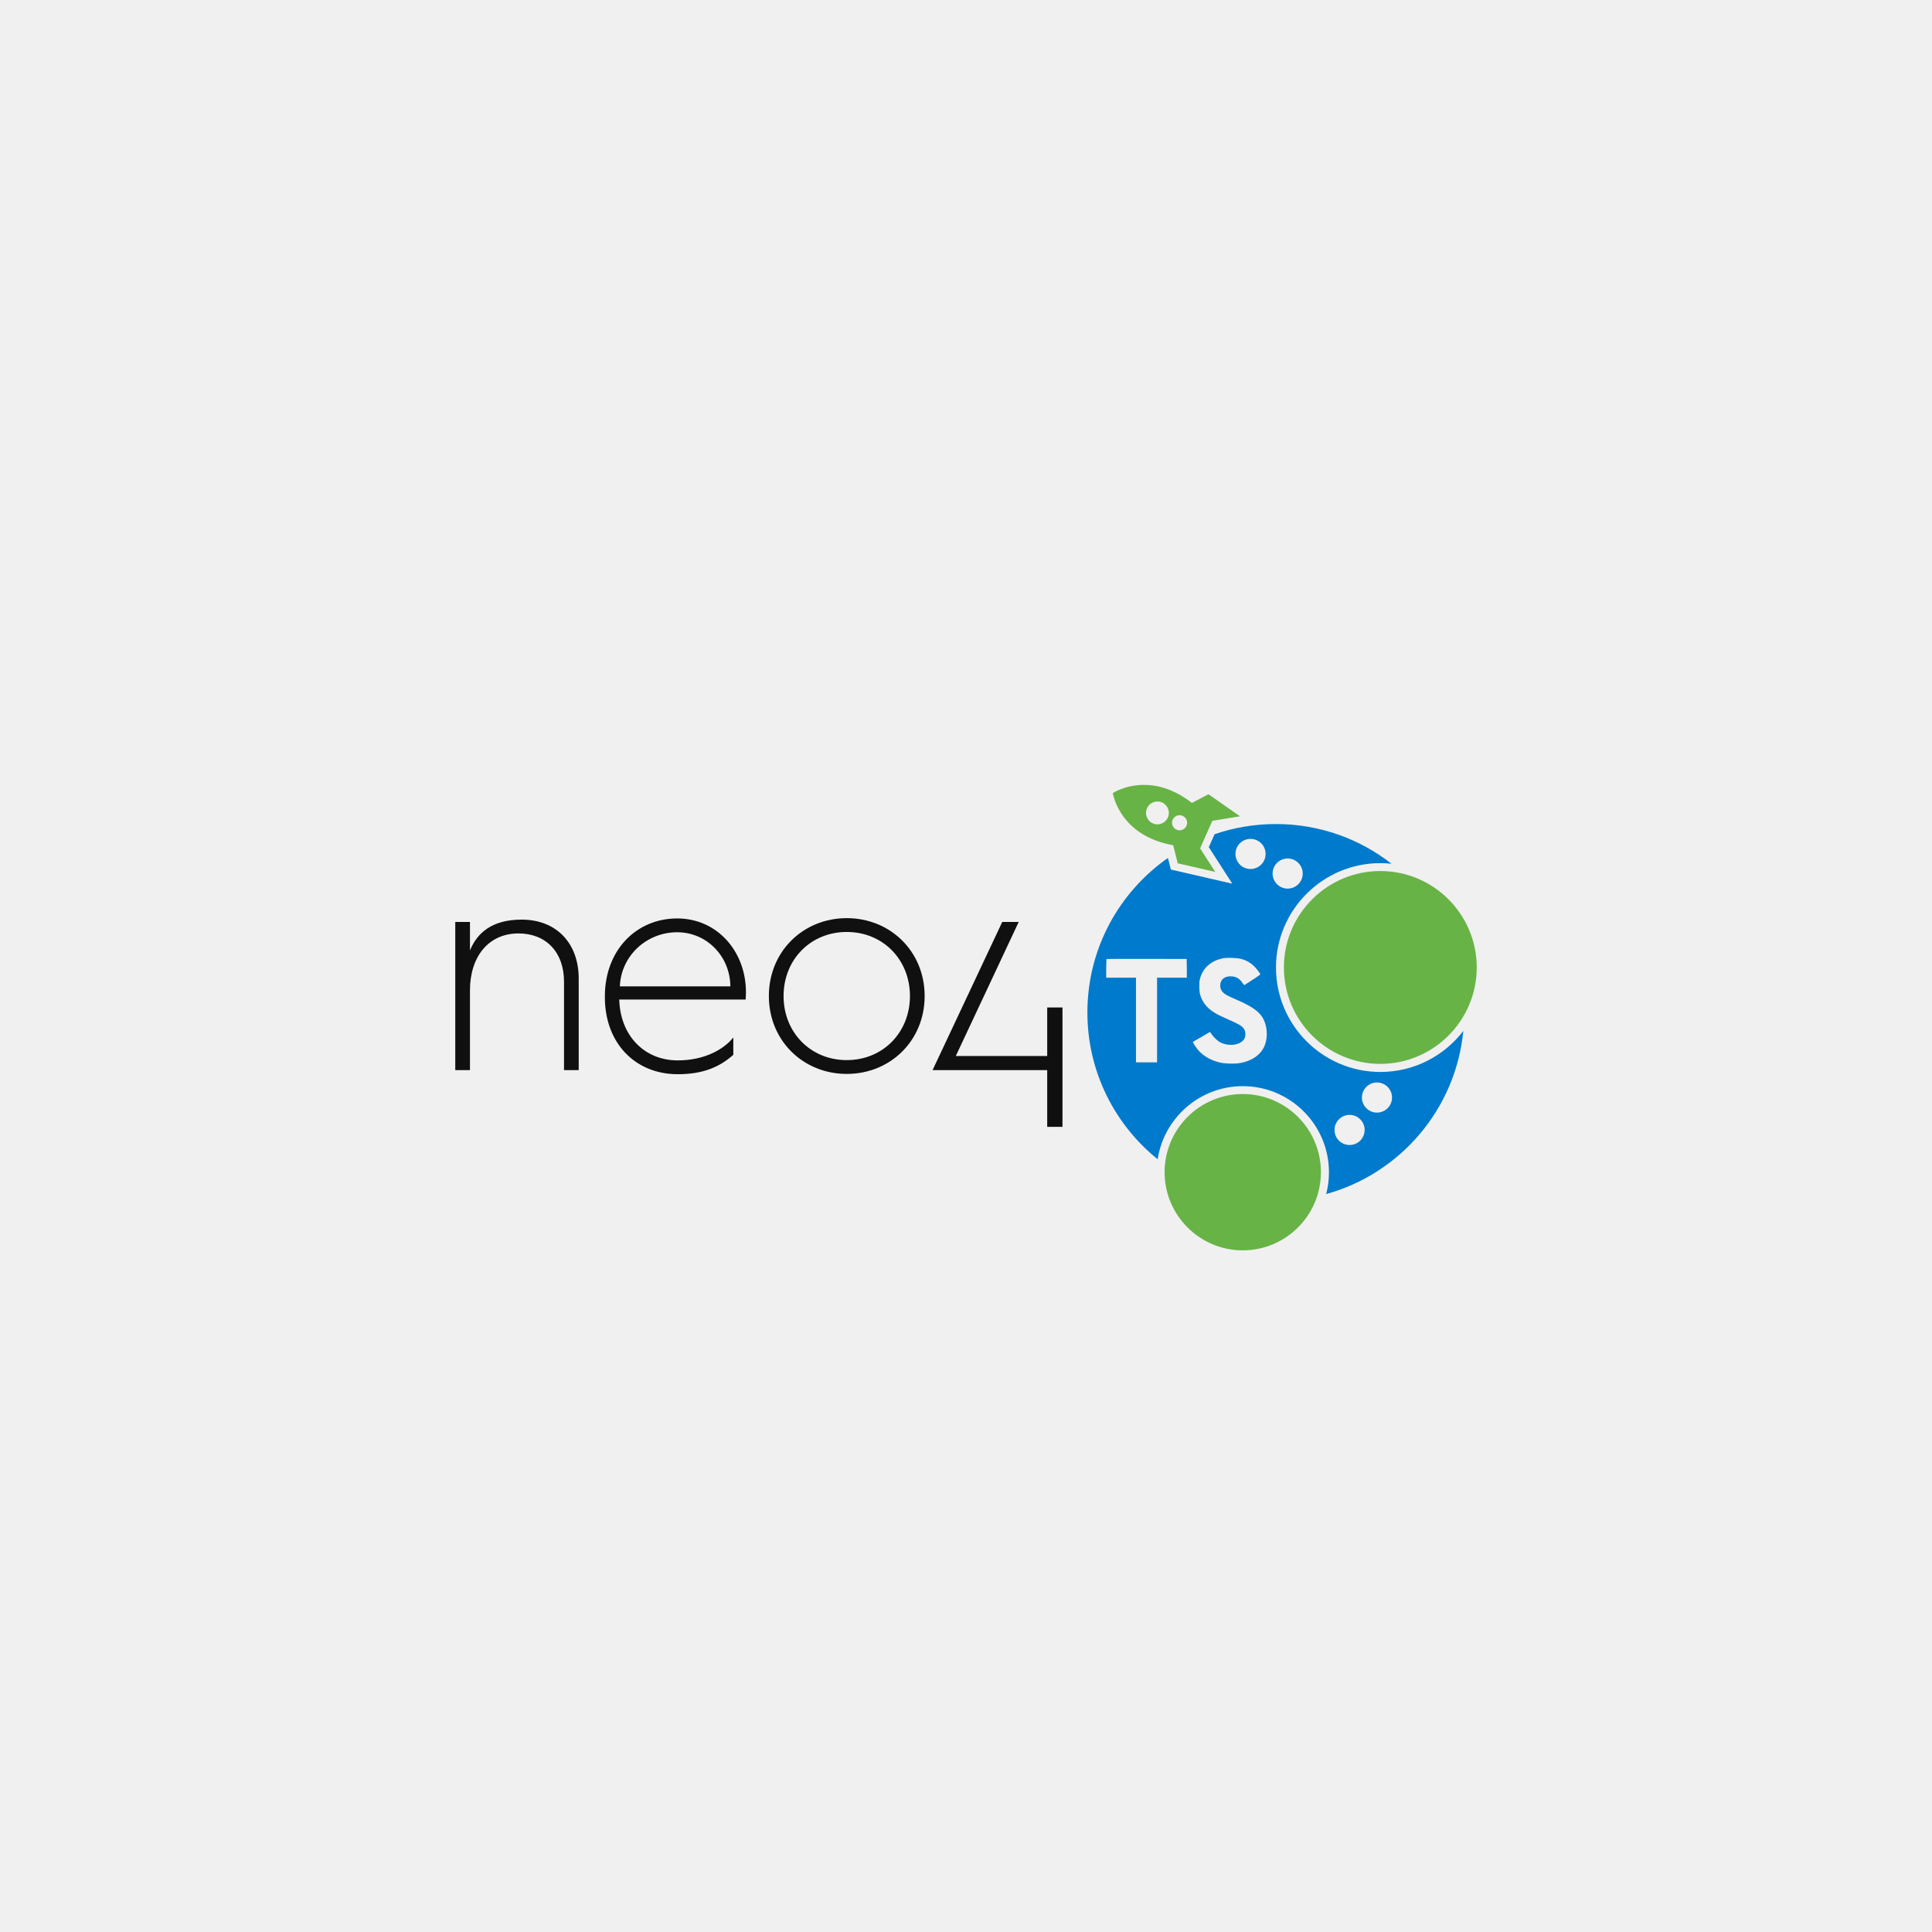
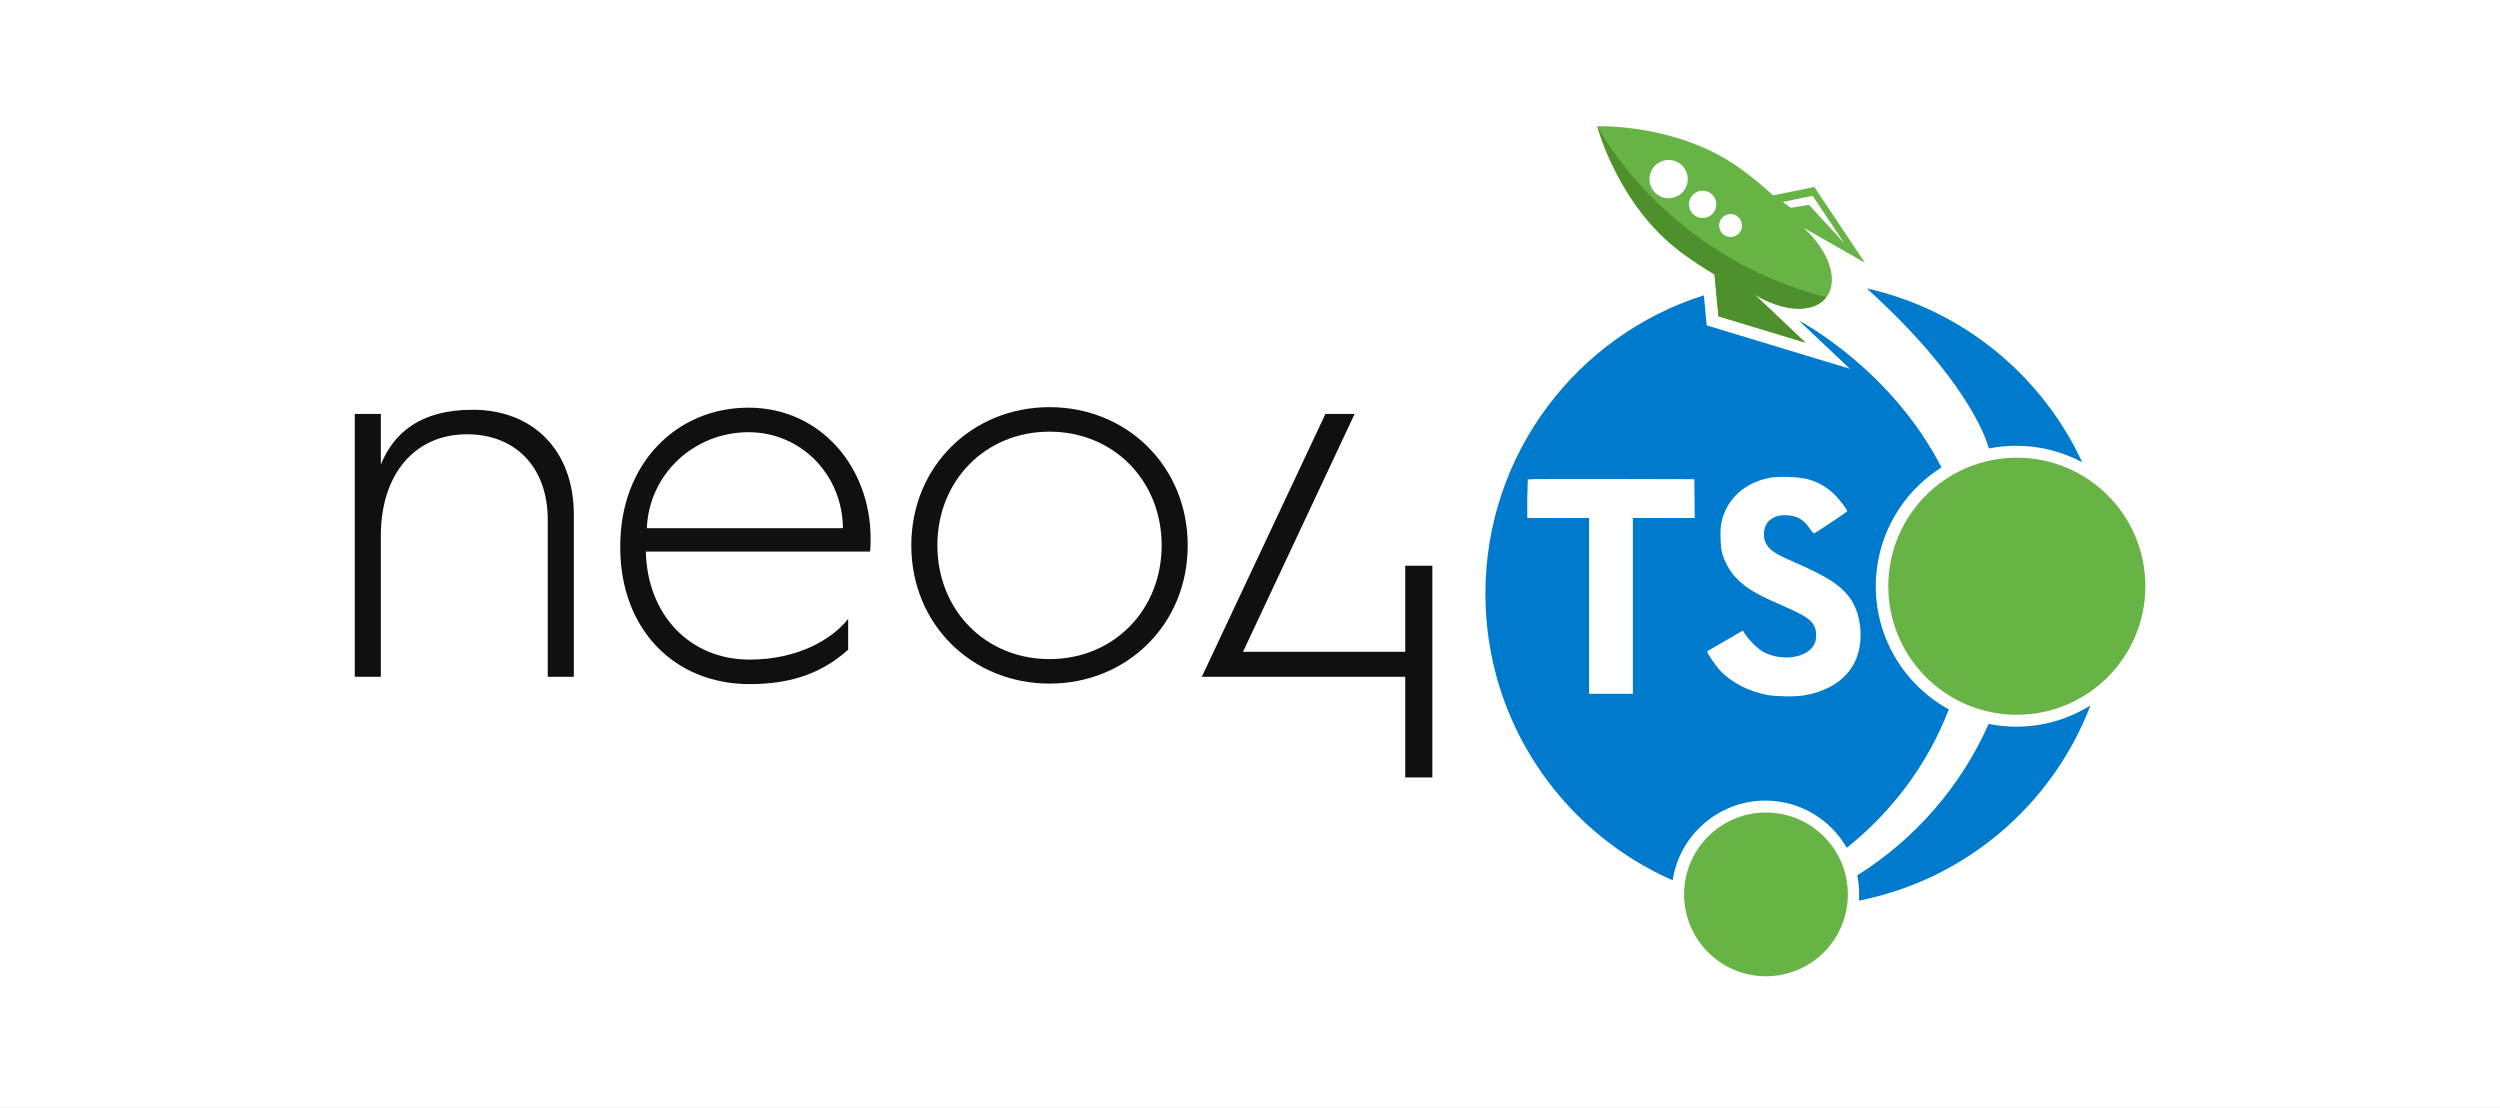
- <svg xmlns="http://www.w3.org/2000/svg" viewBox="0 0 1440 1440" height="1440" width="1440" xml:space="preserve" id="svg2" version="1.1">
-   <defs id="defs6">
-     <clipPath id="clipPath18" clipPathUnits="userSpaceOnUse">
-       <path id="path16" d="M 0,1080 H 1080 V 0 H 0 Z" />
-     </clipPath>
-   </defs>
-   <g transform="matrix(1.333333,0,0,-1.333333,0,1440)" id="g10">
-     <g id="g12">
-       <g clip-path="url(#clipPath18)" id="g14">
-         <g transform="translate(254.498,564.6147)" id="g20">
-           <path id="path22" style="fill:#101010;fill-opacity:1;fill-rule:nonzero;stroke:none" d="m 0,0 h 8.215 v -15.938 c 3.944,9.694 12.159,17.252 28.916,17.252 19.058,0 31.874,-12.815 31.874,-33.023 V -82.806 H 60.79 v 49.453 c 0,16.594 -10.187,26.945 -25.466,26.945 -16.594,0 -27.11,-12.815 -27.11,-31.873 v -44.525 h -8.215 l 0,82.806 z" />
-         </g>
-         <g transform="translate(408.2808,528.6328)" id="g24">
-           <path id="path26" style="fill:#101010;fill-opacity:1;fill-rule:nonzero;stroke:none" d="M 0,0 C -0.164,16.923 -13.308,30.231 -29.737,30.231 -46.989,30.231 -61.119,16.923 -61.775,0 Z m -70.155,-5.586 c 0,25.795 17.579,43.539 40.417,43.539 22.508,0 38.446,-18.566 38.446,-41.238 0,0 0,-2.464 -0.165,-4.108 h -70.649 c 0.493,-19.879 13.802,-34.008 32.695,-34.008 15.444,0 26.123,6.572 31.053,12.814 v -9.693 c -7.724,-6.901 -17.088,-10.844 -31.053,-10.844 -23.823,0 -40.746,17.416 -40.746,43.046 v 0.492 z" />
-         </g>
-         <g transform="translate(473.3437,487.3945)" id="g28">
-           <path id="path30" style="fill:#101010;fill-opacity:1;fill-rule:nonzero;stroke:none" d="M 0,0 C 20.208,0 35.324,15.443 35.324,35.816 35.324,56.188 20.208,71.633 0,71.633 -20.208,71.633 -35.324,56.188 -35.324,35.816 -35.324,15.443 -20.209,0 0,0 M 0,79.356 C 24.316,79.356 43.539,60.79 43.539,35.817 43.539,10.844 24.316,-7.722 0,-7.722 c -24.316,0 -43.54,18.566 -43.54,43.539 0,24.973 19.224,43.539 43.54,43.539" />
-         </g>
-         <g transform="translate(560.2568,564.6147)" id="g32">
-           <path id="path34" style="fill:#101010;fill-opacity:1;fill-rule:nonzero;stroke:none" d="m 0,0 h 9.2 l -35.16,-74.92 h 51.097 v 27.109 h 8.543 v -66.705 h -8.543 v 31.71 H -38.94 Z" />
-         </g>
-         <g transform="translate(769.7285,458.0449)" id="g36">
-           <path id="path38" style="fill:#007acc;fill-opacity:1;fill-rule:nonzero;stroke:none" d="m 0,0 c -4.644,0 -8.42,3.775 -8.42,8.419 0,4.644 3.776,8.433 8.42,8.433 C 4.644,16.839 8.419,13.063 8.419,8.419 8.419,3.775 4.644,0 0,0 m -15.309,-18.115 c -4.643,0 -8.419,3.776 -8.419,8.42 0,4.643 3.776,8.419 8.419,8.419 4.644,0 8.42,-3.776 8.42,-8.419 0,-4.644 -3.776,-8.42 -8.42,-8.42 M -58.247,134.89 c 0.688,4.592 4.987,7.768 9.58,7.079 4.592,-0.688 7.769,-4.988 7.08,-9.58 -0.689,-4.592 -4.988,-7.769 -9.58,-7.08 -4.593,0.689 -7.77,4.988 -7.08,9.581 m -4.401,-97.108 c -2.029,-5.319 -7.068,-8.929 -14.161,-10.129 -2.194,-0.395 -7.385,-0.331 -9.746,0.09 -5.14,0.918 -10.013,3.457 -13.024,6.786 -1.187,1.302 -3.47,4.695 -3.33,4.95 0.052,0.077 0.587,0.396 1.174,0.74 l 4.758,2.743 3.674,2.142 0.779,-1.147 c 1.071,-1.645 3.431,-3.903 4.86,-4.656 4.082,-2.144 9.682,-1.837 12.45,0.637 1.174,1.072 1.658,2.195 1.658,3.84 0,1.48 -0.178,2.13 -0.944,3.253 -1.007,1.416 -3.036,2.615 -8.802,5.115 -6.608,2.845 -9.453,4.619 -12.054,7.413 -1.506,1.632 -2.922,4.235 -3.509,6.403 -0.497,1.811 -0.613,6.341 -0.23,8.165 1.366,6.403 6.175,10.83 13.127,12.157 2.258,0.421 7.501,0.255 9.708,-0.294 l 0.013,0.013 c 3.24,-0.816 5.727,-2.258 7.998,-4.605 1.186,-1.263 2.922,-3.559 3.074,-4.108 0,-0.191 -5.549,-3.916 -8.903,-5.995 -0.115,-0.077 -0.612,0.446 -1.161,1.263 -1.646,2.398 -3.368,3.431 -6.009,3.61 -3.891,0.268 -6.403,-1.761 -6.365,-5.154 0,-0.995 0.14,-1.582 0.549,-2.399 0.854,-1.772 2.436,-2.832 7.411,-4.987 9.172,-3.942 13.089,-6.531 15.525,-10.232 2.717,-4.132 3.329,-10.714 1.48,-15.614 m -60.276,37.646 v -47.34 h -11.787 v 47.34 h -16.647 v 5.14 l 0.139,5.269 c 0.052,0.089 10.194,0.128 22.49,0.102 l 22.363,-0.051 0.064,-5.23 0.038,-5.23 z m 43.921,70.42 c 0.69,4.592 4.988,7.768 9.58,7.079 4.593,-0.701 7.77,-4.988 7.08,-9.58 -0.688,-4.592 -4.987,-7.769 -9.58,-7.08 -4.593,0.689 -7.768,4.988 -7.08,9.581 M 1.913,22.72 c -32.172,0 -58.362,26.189 -58.362,58.374 0,32.185 26.19,58.363 58.362,58.363 2.106,0 4.185,-0.116 6.238,-0.345 -17.846,13.93 -40.298,22.222 -64.689,22.197 -11.991,0 -23.511,-2.003 -34.239,-5.69 l -0.779,-1.76 -2.436,-5.486 7.182,-11.162 5.932,-9.223 -10.69,2.449 -20.985,4.835 -2.666,0.612 -0.664,2.641 -0.969,3.814 c -27.223,-19.033 -45.018,-50.606 -45.018,-86.35 0,-33.18 15.333,-62.763 39.29,-82.064 3.521,23.115 23.511,40.86 47.596,40.86 26.559,0 48.156,-21.597 48.156,-48.157 0,-4.196 -0.535,-8.267 -1.556,-12.157 C 12.922,-34.111 44.023,1.837 48.271,45.656 37.581,31.713 20.78,22.72 1.913,22.72" />
-         </g>
-         <g transform="translate(771.6025,593.0923)" id="g40">
-           <path id="path42" style="fill:#68b346;fill-opacity:1;fill-rule:nonzero;stroke:none" d="m 0,0 c -29.722,0 -53.902,-24.18 -53.902,-53.901 0,-29.723 24.18,-53.902 53.902,-53.902 29.722,0 53.9,24.179 53.9,53.902 C 53.9,-24.18 29.722,0 0,0" />
-         </g>
-         <g transform="translate(694.7109,468.4365)" id="g44">
-           <path id="path46" style="fill:#68b346;fill-opacity:1;fill-rule:nonzero;stroke:none" d="m 0,0 c -24.094,0 -43.695,-19.603 -43.695,-43.696 0,-24.093 19.601,-43.696 43.695,-43.696 24.093,0 43.694,19.603 43.694,43.696 C 43.694,-19.603 24.093,0 0,0" />
-         </g>
-         <g transform="translate(663.248,618.3608)" id="g48">
-           <path id="path50" style="fill:#68b346;fill-opacity:1;fill-rule:nonzero;stroke:none" d="m 0,0 c -0.699,-1.573 -2.242,-2.508 -3.859,-2.508 -0.573,0 -1.155,0.117 -1.711,0.364 -2.13,0.947 -3.09,3.441 -2.144,5.571 0.699,1.573 2.242,2.508 3.86,2.508 0.572,0 1.154,-0.118 1.71,-0.365 C -0.013,4.624 0.946,2.13 0,0 m -10.404,4.623 c -1.058,-2.38 -3.393,-3.794 -5.839,-3.794 -0.866,0 -1.747,0.177 -2.589,0.551 -3.224,1.432 -4.675,5.205 -3.243,8.428 1.057,2.38 3.392,3.794 5.839,3.795 0.866,0 1.746,-0.178 2.589,-0.552 3.223,-1.432 4.674,-5.206 3.243,-8.428 m 22.69,13.048 -9.24,-4.889 c -10.005,7.815 -19.311,10.105 -26.778,10.105 -10.57,0.001 -17.458,-4.585 -17.458,-4.585 0,0 3.539,-23.847 33.746,-29.13 l 2.564,-10.134 20.986,-4.828 -8.487,13.195 3.417,7.691 3.418,7.691 15.48,2.545 z" />
-         </g>
-       </g>
-     </g>
-   </g>
+ <svg xmlns="http://www.w3.org/2000/svg" width="1050" height="465" viewBox="0 0 1050 465" fill="none">
+   <rect width="1050" height="465" fill="#E5E5E5" />
+   <rect width="1050" height="465" fill="white" />
+   <path d="M149.001 173.852H159.955V195.102C165.213 182.177 176.167 172.1 198.511 172.1C223.92 172.1 241.008 189.186 241.008 216.132V284.26H230.055V218.322C230.055 196.197 216.472 182.396 196.1 182.396C173.975 182.396 159.953 199.482 159.953 224.893V284.26H149V173.852H149.001Z" fill="#101010" />
+   <path d="M271.681 221.832C272.548 199.258 291.388 181.525 314.401 181.525C336.308 181.525 353.828 199.258 354.041 221.832H271.681ZM365.654 226.205C365.654 195.978 344.401 171.218 314.388 171.218C283.948 171.218 260.508 194.885 260.508 229.272V229.938C260.508 264.112 283.068 287.325 314.828 287.325C333.454 287.325 345.934 282.072 356.228 272.872V259.938C349.668 268.272 335.428 277.032 314.828 277.032C289.641 277.032 271.894 258.192 271.241 231.685H365.441C365.654 229.498 365.654 226.205 365.654 226.205" fill="#101010" />
+   <path d="M440.801 276.819C413.854 276.819 393.694 256.219 393.694 229.059C393.694 201.899 413.854 181.299 440.801 181.299C467.734 181.299 487.894 201.899 487.894 229.059C487.894 256.219 467.734 276.819 440.801 276.819ZM440.801 171.005C408.374 171.005 382.747 195.765 382.747 229.059C382.747 262.351 408.374 287.112 440.801 287.112C473.214 287.112 498.841 262.351 498.841 229.059C498.841 195.765 473.214 171.005 440.801 171.005Z" fill="#101010" />
+   <path d="M556.68 173.852H568.946L522.066 273.745H590.196V237.6H601.586V326.54H590.196V284.26H504.76L556.68 173.852Z" fill="#101010" />
+   <path d="M779.788 276.272C776.628 284.565 768.76 290.19 757.708 292.058C754.281 292.685 746.188 292.577 742.508 291.925C734.494 290.498 726.894 286.538 722.201 281.338C720.348 279.312 716.788 274.018 717.001 273.618C717.081 273.498 717.921 273.005 718.841 272.47L726.254 268.19L731.988 264.845L733.201 266.645C734.868 269.205 738.548 272.725 740.774 273.898C747.148 277.244 755.881 276.765 760.188 272.91C762.028 271.232 762.774 269.485 762.774 266.925C762.774 264.618 762.494 263.592 761.308 261.845C759.734 259.645 756.574 257.765 747.588 253.872C737.281 249.432 732.841 246.672 728.788 242.312C726.441 239.765 724.228 235.712 723.308 232.325C722.534 229.498 722.361 222.445 722.961 219.592C725.081 209.605 732.588 202.712 743.426 200.645C746.948 199.978 755.121 200.245 758.561 201.098L758.588 201.072C763.628 202.352 767.508 204.592 771.054 208.258C772.908 210.232 775.614 213.805 775.854 214.658C775.854 214.965 767.201 220.765 761.961 224.018C761.788 224.138 761.014 223.312 760.148 222.045C757.588 218.298 754.908 216.698 750.788 216.418C744.721 215.992 740.801 219.165 740.854 224.445C740.854 226.005 741.081 226.912 741.708 228.192C743.041 230.952 745.508 232.605 753.268 235.965C767.574 242.112 773.681 246.152 777.481 251.925C781.721 258.365 782.668 268.632 779.788 276.272ZM685.801 217.565V291.392H667.414V217.565H641.454V209.552L641.668 201.338C641.748 201.192 657.574 201.138 676.748 201.178L711.614 201.258L711.721 209.405L711.774 217.565H685.801ZM787.828 246.205C787.828 225.218 798.854 206.752 815.414 196.298C794.188 155.085 756.734 135.285 755.561 134.672L761.534 140.325L776.948 154.885L756.641 148.738L720.028 137.632L716.801 136.658L716.494 133.325L715.628 124.032C662.426 140.845 623.868 190.592 623.868 249.338C623.868 303.152 656.201 349.405 702.508 369.712C705.388 350.804 721.76 336.244 741.468 336.244C756.068 336.244 768.841 344.232 775.641 356.072C794.774 340.832 809.694 320.832 818.494 297.952C800.241 287.91 787.828 268.485 787.828 246.205" fill="#007ACC" />
+   <path d="M878.001 296.268C862.071 337.97 825.481 369.458 780.764 378.261C780.827 377.398 780.853 376.522 780.853 375.634C780.853 372.909 780.577 370.234 780.039 367.657C804.211 352.514 823.556 330.368 835.223 304.058C838.973 304.808 842.851 305.209 846.815 305.209C858.256 305.209 868.948 301.932 878.001 296.268" fill="#007ACC" />
+   <path d="M784.029 121.126C824.281 130.105 857.569 157.577 874.525 194.154C866.259 189.728 856.819 187.226 846.815 187.226C842.901 187.226 839.074 187.614 835.373 188.352C835.347 188.277 835.31 188.189 835.274 188.114C833.998 183.6 825.457 158.602 784.029 121.126Z" fill="#007ACC" />
+   <path d="M776.1 375.64C776.1 394.632 760.704 410.028 741.712 410.028C722.72 410.028 707.324 394.632 707.324 375.64C707.324 356.648 722.72 341.252 741.712 341.252C760.704 341.252 776.1 356.648 776.1 375.64Z" fill="#68B346" />
+   <path d="M901.051 246.216C901.051 276.032 876.88 300.202 847.065 300.202C817.248 300.202 793.079 276.032 793.079 246.216C793.079 216.401 817.248 192.23 847.065 192.23C876.88 192.23 901.051 216.401 901.051 246.216Z" fill="#68B346" />
+   <path d="M748.401 137.472L725.508 130.525L724.321 117.818L727.681 120.312L728.681 128.005L748.401 137.472ZM694.361 70.445C697.014 66.885 702.041 66.125 705.614 68.765C709.188 71.418 709.921 76.458 707.281 80.018C704.641 83.605 699.601 84.338 696.028 81.698C692.468 79.045 691.721 74.005 694.361 70.445ZM710.494 82.418C712.374 79.858 715.974 79.325 718.534 81.205C721.081 83.098 721.601 86.698 719.721 89.258C717.828 91.805 714.228 92.325 711.694 90.445C709.134 88.552 708.601 84.952 710.494 82.418V82.418ZM722.974 91.858C724.574 89.712 727.588 89.272 729.708 90.858C731.841 92.445 732.294 95.458 730.708 97.592C729.121 99.725 726.108 100.165 723.974 98.592C721.841 97.005 721.388 93.992 722.974 91.858ZM761.308 82.245L774.601 102.152L759.801 86.032L752.148 87.298L748.788 84.805L761.308 82.245ZM757.828 95.952C757.788 95.885 757.721 95.805 757.654 95.725L783.281 110.365L762.014 78.538L744.721 82.058C740.788 78.445 736.454 74.872 731.801 71.405C705.348 51.805 671.214 53.005 670.854 53.018C670.854 53.018 670.854 53.032 670.868 53.045C670.988 53.538 673.201 61.672 678.534 72.112C684.028 82.898 692.854 96.138 706.148 105.992C710.814 109.458 715.508 112.565 720.094 115.272L721.748 132.845L758.361 143.952L736.961 123.712C748.921 131.085 761.801 131.765 767.081 124.818C772.401 117.832 768.228 105.552 757.828 95.952Z" fill="#68B346" />
+   <path d="M767.081 124.818C699.602 107.591 671.588 54.431 670.868 53.045C670.989 53.538 673.201 61.671 678.534 72.111C684.028 82.898 692.854 96.138 706.148 105.991C710.814 109.458 715.508 112.565 720.094 115.271L721.748 132.845L758.361 143.951L736.961 123.711C748.921 131.085 761.801 131.765 767.081 124.818Z" fill="#4E912C" />
</svg>
